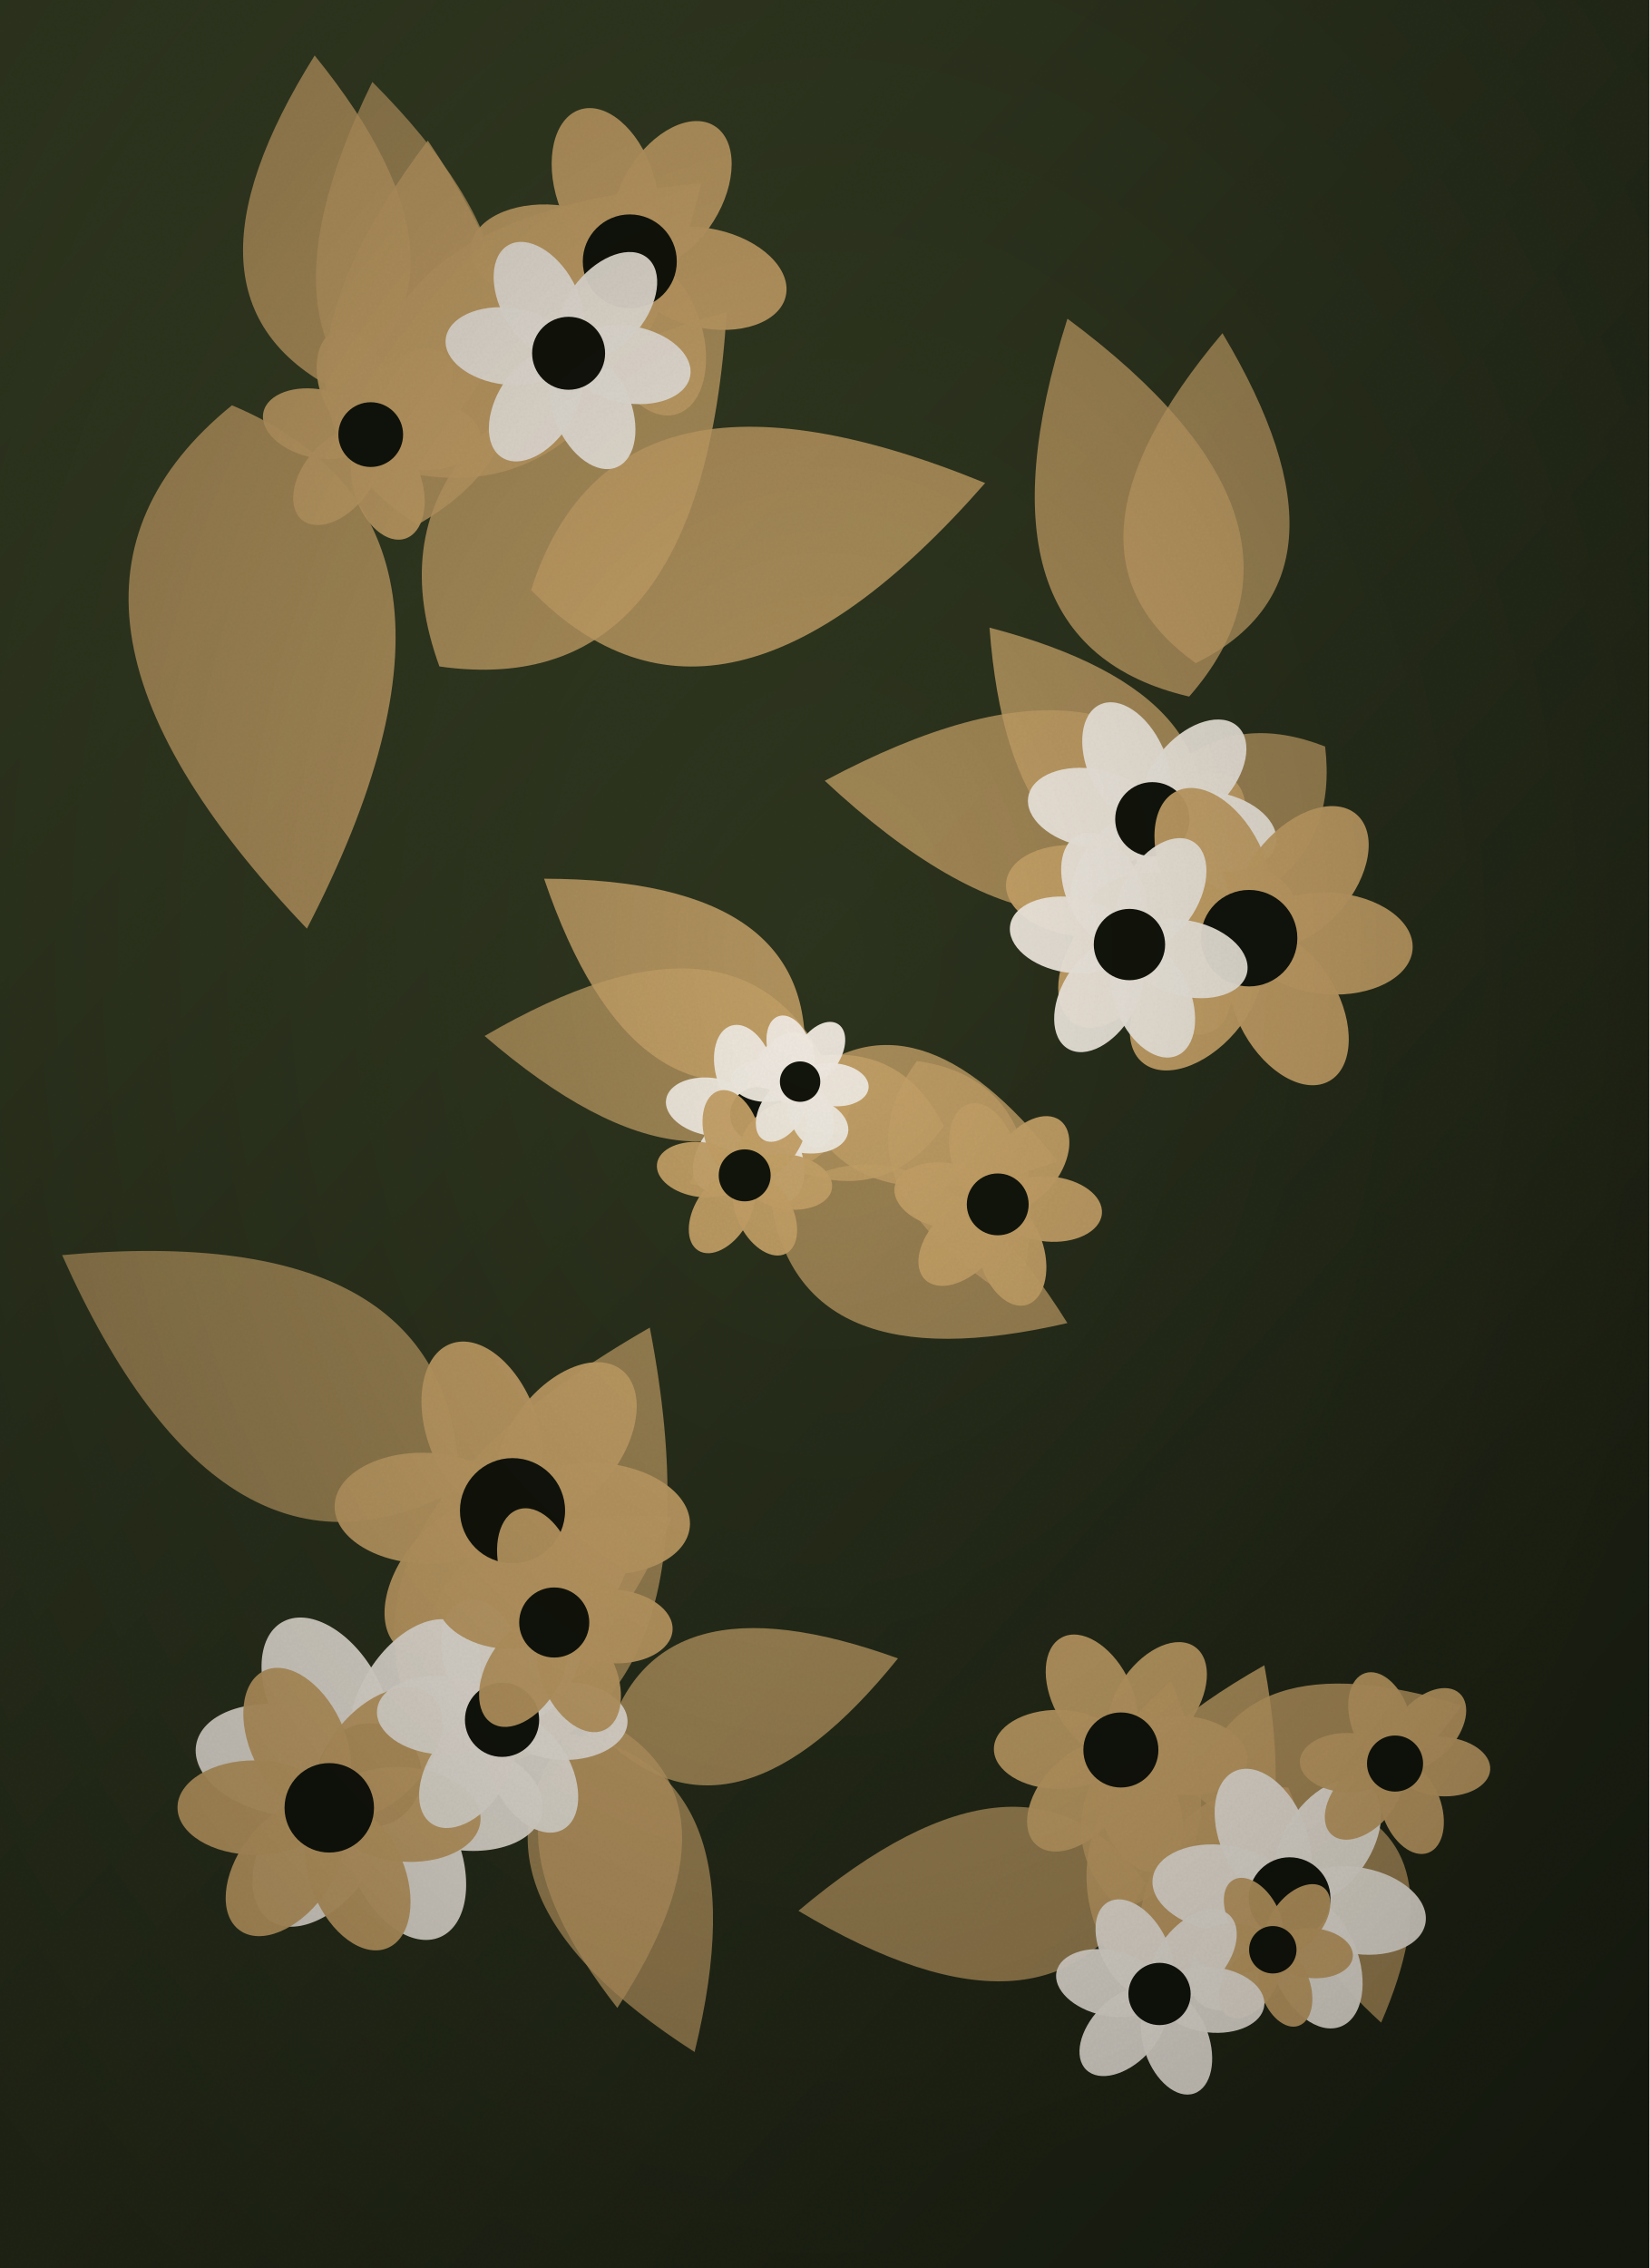
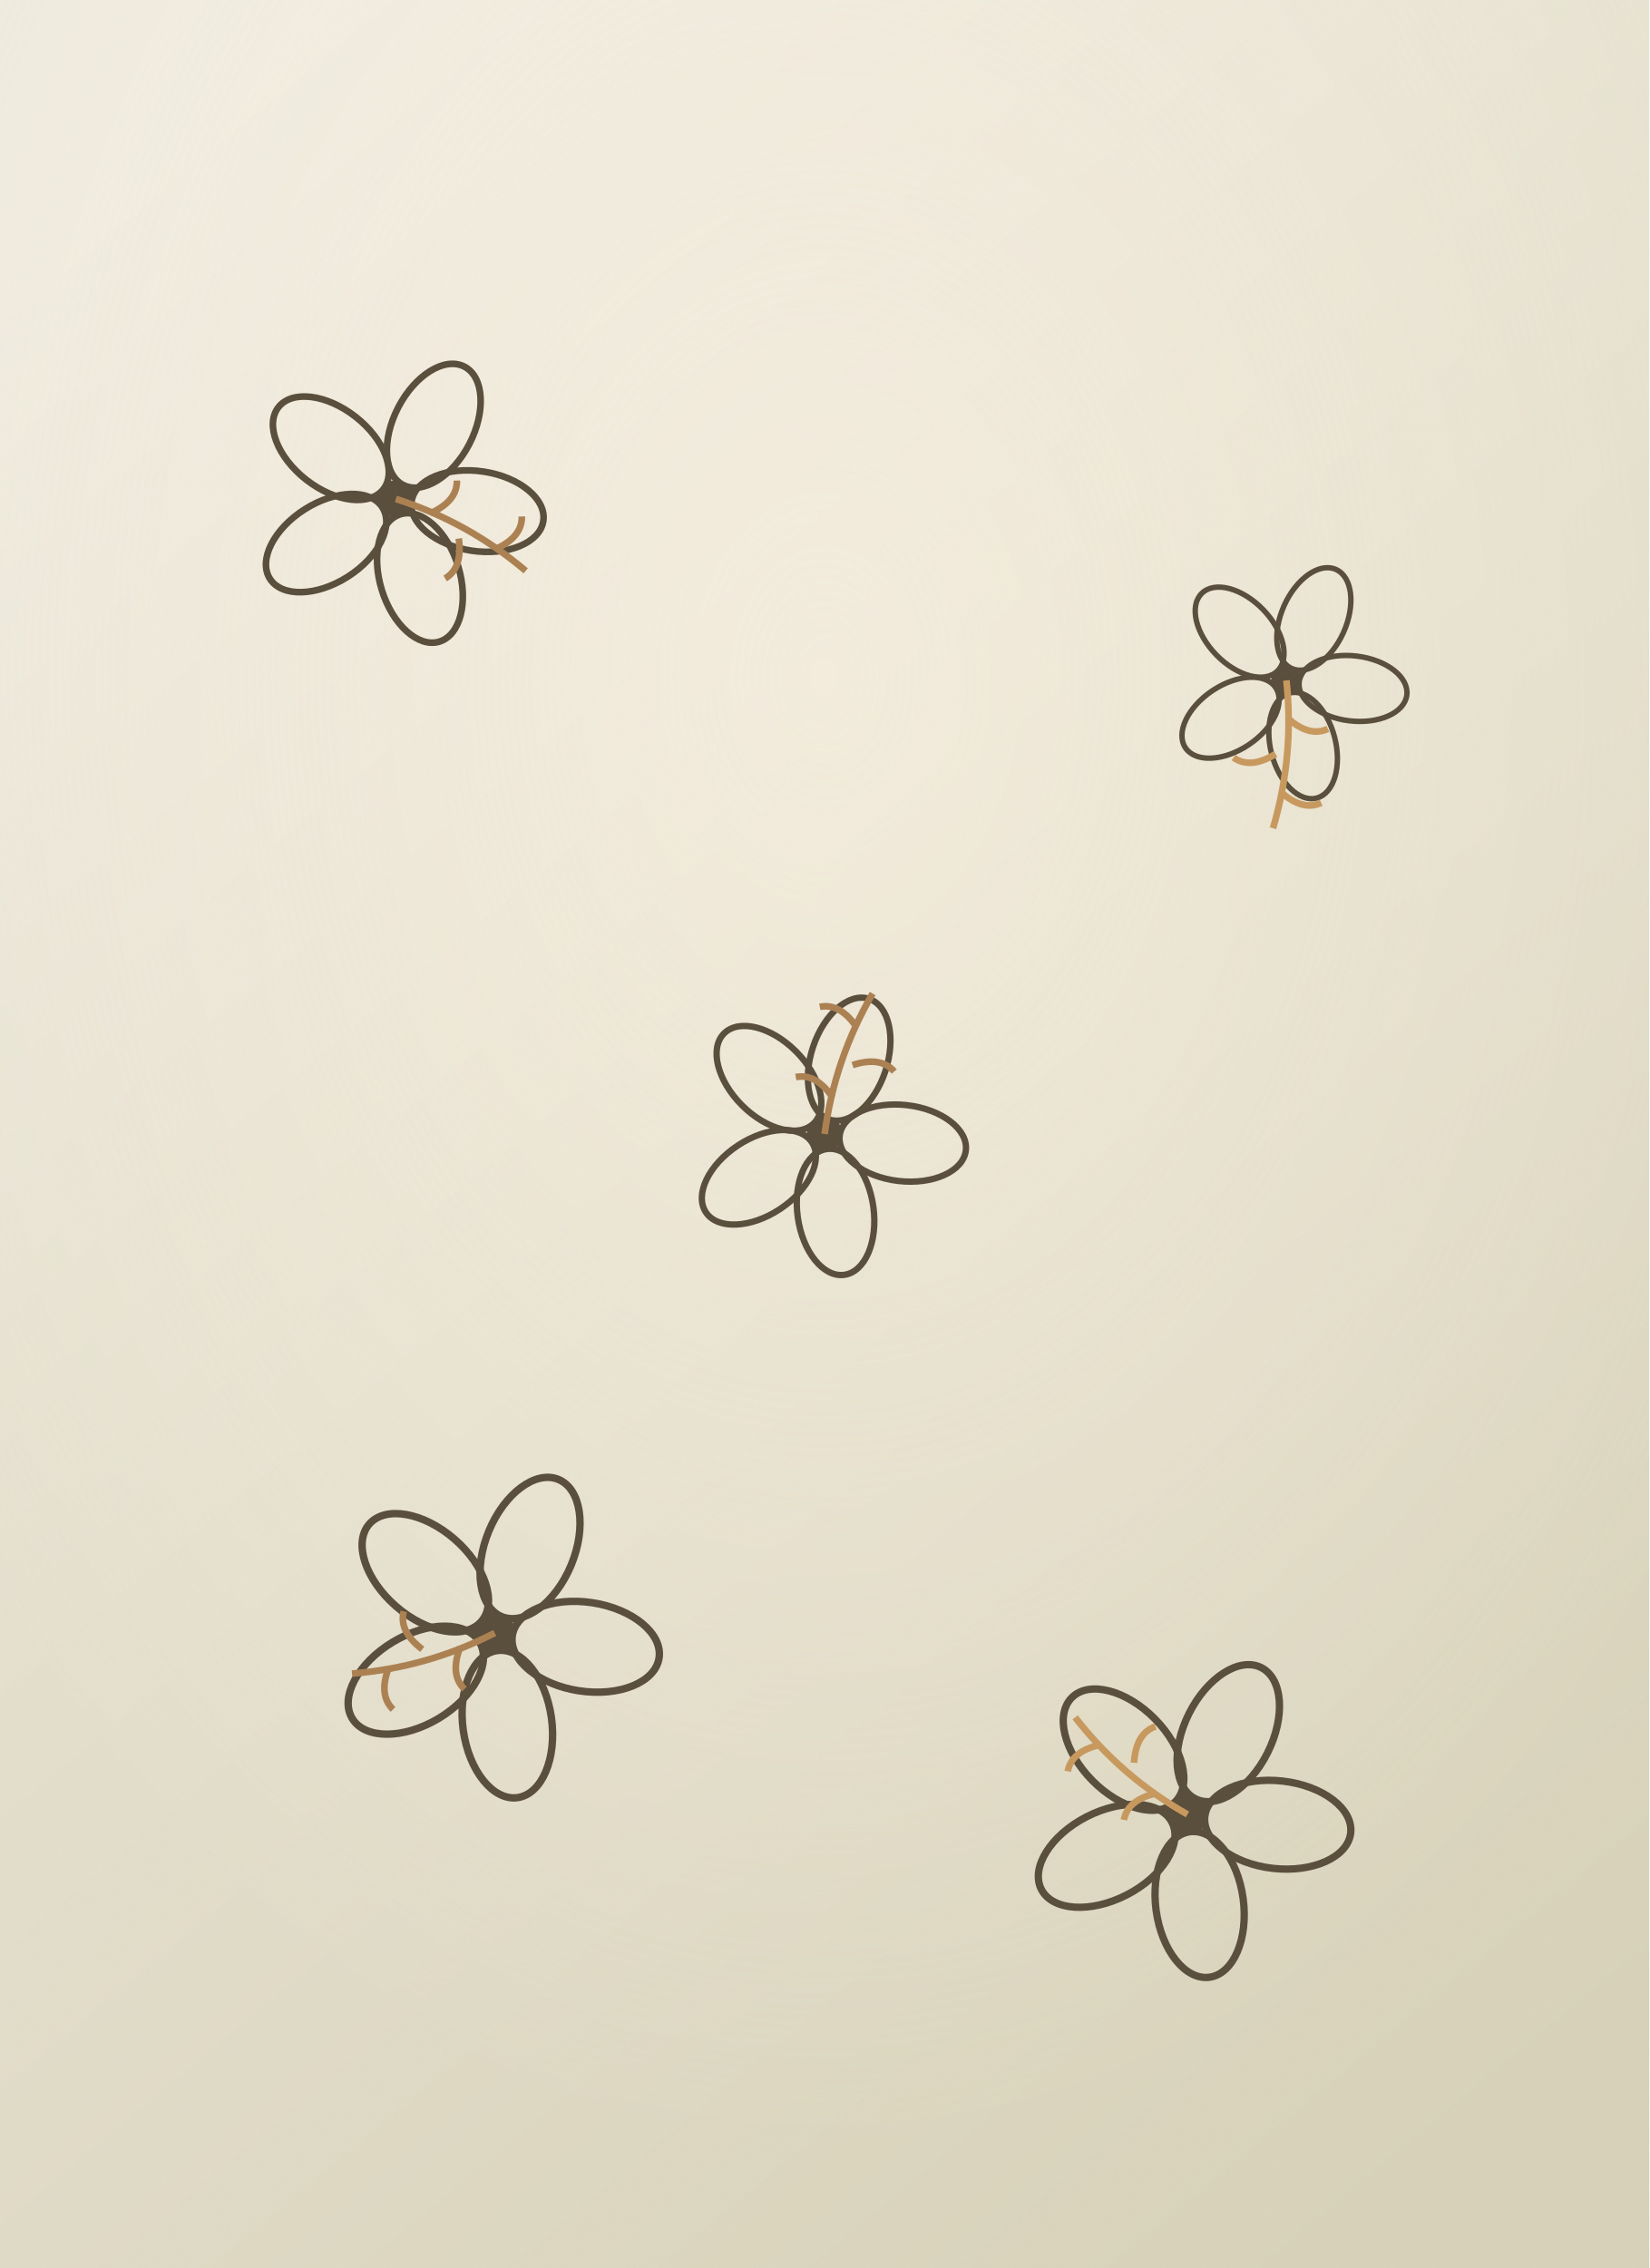
<svg xmlns="http://www.w3.org/2000/svg" width="800" height="1100" viewBox="0 0 800 1100" role="img">
  <defs>
-     <linearGradient id="g12" x1="0.1" y1="0" x2="0.9" y2="1">
-       <stop offset="0%" stop-color="#3a4326" />
-       <stop offset="100%" stop-color="#1c2113" />
+     <linearGradient id="g12" x1="0.2" y1="0" x2="0.8" y2="1">
+       <stop offset="0%" stop-color="#f0ece0" />
+       <stop offset="100%" stop-color="#d9d3ba" />
    </linearGradient>
-     <radialGradient id="v12" cx="50%" cy="42%" r="72%">
-       <stop offset="0%" stop-color="#000000" stop-opacity="0" />
-       <stop offset="100%" stop-color="#000000" stop-opacity="0.3" />
+     <radialGradient id="glow12" cx="50%" cy="30%" r="65%">
+       <stop offset="0%" stop-color="#fff6e8" stop-opacity="0.55" />
+       <stop offset="100%" stop-color="#fff6e8" stop-opacity="0" />
    </radialGradient>
    <filter id="n12">
-       <feTurbulence type="fractalNoise" baseFrequency="0.8" numOctaves="2" stitchTiles="stitch" result="noise" />
-       <feColorMatrix in="noise" type="matrix" values="0 0 0 0 0  0 0 0 0 0  0 0 0 0 0  0 0 0 0.06 0" />
+       <feTurbulence type="fractalNoise" baseFrequency="0.85" numOctaves="2" stitchTiles="stitch" result="noise" />
+       <feColorMatrix in="noise" type="matrix" values="0 0 0 0 0  0 0 0 0 0  0 0 0 0 0  0 0 0 0.035 0" />
    </filter>
  </defs>
  <rect width="800" height="1100" fill="url(#g12)" />
-   <path d="M 162.477 188.871 Q 211.157 107.739 324.742 188.871 Q 211.157 270.003 162.477 188.871 Z" fill="#c9a469" opacity="0.823" transform="rotate(266.5216 162.4774 188.8712)" />
-   <path d="M 209.241 212.759 Q 261.857 125.066 384.626 212.759 Q 261.857 300.451 209.241 212.759 Z" fill="#c9a469" opacity="0.73" transform="rotate(260.6034 209.2414 212.7586)" />
-   <path d="M 213.149 323.241 Q 279.512 212.636 434.359 323.241 Q 279.512 433.846 213.149 323.241 Z" fill="#c9a469" opacity="0.814" transform="rotate(309.037 213.1486 323.2411)" />
-   <path d="M 180.747 224.645 Q 243.596 119.897 390.242 224.645 Q 243.596 329.392 180.747 224.645 Z" fill="#c9a469" opacity="0.79" transform="rotate(319.6003 180.7471 224.6446)" />
-   <path d="M 257.607 286.184 Q 325.494 173.04 483.896 286.184 Q 325.494 399.328 257.607 286.184 Z" fill="#c9a469" opacity="0.822" transform="rotate(346.7377 257.6074 286.1839)" />
-   <path d="M 202.455 254.496 Q 258.369 161.306 388.835 254.496 Q 258.369 347.686 202.455 254.496 Z" fill="#c9a469" opacity="0.832" transform="rotate(271.5602 202.4553 254.496)" />
-   <path d="M 112.506 196.574 Q 189.429 68.368 368.917 196.574 Q 189.429 324.779 112.506 196.574 Z" fill="#c9a469" opacity="0.82" transform="rotate(81.84568 112.5058 196.5736)" />
-   <g>
-     <ellipse cx="342.7" cy="135.0" rx="39.4" ry="24.1" fill="#c9a469" opacity="0.96" transform="rotate(12.46155 342.7 135.0)" />
-     <ellipse cx="316.7" cy="163.2" rx="39.4" ry="24.1" fill="#c9a469" opacity="0.96" transform="rotate(72.86171 316.7 163.2)" />
-     <ellipse cx="280.8" cy="155.7" rx="39.4" ry="24.1" fill="#c9a469" opacity="0.96" transform="rotate(130.5172 280.8 155.7)" />
-     <ellipse cx="267.6" cy="123.4" rx="39.4" ry="24.1" fill="#c9a469" opacity="0.96" transform="rotate(185.1185 267.6 123.4)" />
-     <ellipse cx="293.6" cy="90.6" rx="39.4" ry="24.1" fill="#c9a469" opacity="0.96" transform="rotate(251.7412 293.6 90.6)" />
-     <ellipse cx="325.7" cy="94.5" rx="39.4" ry="24.1" fill="#c9a469" opacity="0.96" transform="rotate(301.9584 325.7 94.5)" />
-     <circle cx="305.499" cy="126.794" r="22.8" fill="#12150c" />
+   <rect width="800" height="1100" fill="url(#glow12)" />
+   <g fill="none" stroke="#5b4f3d" stroke-width="3.228">
+     <ellipse cx="231.6" cy="247.9" rx="32.3" ry="19.4" transform="rotate(8.483646 231.6 247.9)" />
+     <ellipse cx="203.7" cy="280.3" rx="32.3" ry="19.4" transform="rotate(73.06707 203.7 280.3)" />
+     <ellipse cx="158.2" cy="263.4" rx="32.3" ry="19.4" transform="rotate(147.6566 158.2 263.4)" />
+     <ellipse cx="160.5" cy="217.4" rx="32.3" ry="19.4" transform="rotate(217.9991 160.5 217.4)" />
+     <ellipse cx="210.4" cy="206.5" rx="32.3" ry="19.4" transform="rotate(297.4282 210.4 206.5)" />
+     <circle cx="192" cy="242" r="9.0" fill="#5b4f3d" stroke="none" />
  </g>
-   <g>
-     <ellipse cx="304.8" cy="176.8" rx="30.5" ry="18.7" fill="#f4ede3" opacity="0.96" transform="rotate(10.62519 304.8 176.8)" />
-     <ellipse cx="287.3" cy="198.5" rx="30.5" ry="18.7" fill="#f4ede3" opacity="0.96" transform="rotate(67.01332 287.3 198.5)" />
-     <ellipse cx="259.9" cy="196.2" rx="30.5" ry="18.7" fill="#f4ede3" opacity="0.96" transform="rotate(122.6462 259.9 196.2)" />
-     <ellipse cx="246.5" cy="167.9" rx="30.5" ry="18.7" fill="#f4ede3" opacity="0.96" transform="rotate(186.7637 246.5 167.9)" />
-     <ellipse cx="261.5" cy="145.5" rx="30.5" ry="18.7" fill="#f4ede3" opacity="0.96" transform="rotate(241.0187 261.5 145.5)" />
-     <ellipse cx="294.6" cy="148.6" rx="30.5" ry="18.7" fill="#f4ede3" opacity="0.96" transform="rotate(309.5055 294.6 148.6)" />
-     <circle cx="275.815" cy="171.343" r="17.7" fill="#12150c" />
+   <g stroke="#ad8253" stroke-width="3.24" fill="none" transform="rotate(28.95593 192 242)">
+     <path d="M 192 242 Q 228 234.8 264 242" />
+     <path d="M 210 240 q 8.64 -11.52 3.6 -20.16" />
+     <path d="M 228 244 q 8.64 11.52 3.6 20.16" />
+     <path d="M 246 240 q 8.64 -11.52 3.6 -20.16" />
  </g>
-   <g>
-     <ellipse cx="206.0" cy="211.4" rx="27.0" ry="16.6" fill="#c9a469" opacity="0.96" transform="rotate(1.32844 206.0 211.4)" />
-     <ellipse cx="188.1" cy="235.6" rx="27.0" ry="16.6" fill="#c9a469" opacity="0.96" transform="rotate(71.60947 188.1 235.6)" />
-     <ellipse cx="163.5" cy="231.2" rx="27.0" ry="16.6" fill="#c9a469" opacity="0.96" transform="rotate(128.8007 163.5 231.2)" />
-     <ellipse cx="154.2" cy="205.5" rx="27.0" ry="16.6" fill="#c9a469" opacity="0.96" transform="rotate(191.6914 154.2 205.5)" />
-     <ellipse cx="171.5" cy="186.0" rx="27.0" ry="16.6" fill="#c9a469" opacity="0.96" transform="rotate(251.4837 171.5 186.0)" />
-     <ellipse cx="197.7" cy="191.7" rx="27.0" ry="16.6" fill="#c9a469" opacity="0.96" transform="rotate(313.1733 197.7 191.7)" />
-     <circle cx="179.831" cy="210.792" r="15.7" fill="#12150c" />
+   <g fill="none" stroke="#5b4f3d" stroke-width="2.628">
+     <ellipse cx="656.3" cy="333.9" rx="26.3" ry="15.8" transform="rotate(6.940187 656.3 333.9)" />
+     <ellipse cx="632.1" cy="361.6" rx="26.3" ry="15.8" transform="rotate(75.67638 632.1 361.6)" />
+     <ellipse cx="596.9" cy="348.1" rx="26.3" ry="15.8" transform="rotate(146.3195 596.9 348.1)" />
+     <ellipse cx="601.3" cy="306.6" rx="26.3" ry="15.8" transform="rotate(225.837 601.3 306.6)" />
+     <ellipse cx="637.3" cy="300.2" rx="26.3" ry="15.8" transform="rotate(294.0338 637.3 300.2)" />
+     <circle cx="624" cy="330" r="7.4" fill="#5b4f3d" stroke="none" />
  </g>
-   <path d="M 580.034 321.656 Q 628.207 241.367 740.611 321.656 Q 628.207 401.944 580.034 321.656 Z" fill="#c9a469" opacity="0.741" transform="rotate(274.6204 580.0342 321.6556)" />
-   <path d="M 577.617 421.525 Q 623.363 345.283 730.102 421.525 Q 623.363 497.767 577.617 421.525 Z" fill="#c9a469" opacity="0.795" transform="rotate(230.1836 577.6174 421.5251)" />
-   <path d="M 642.781 362.071 Q 687.542 287.47 791.984 362.071 Q 687.542 436.673 642.781 362.071 Z" fill="#c9a469" opacity="0.729" transform="rotate(142.321 642.7807 362.0712)" />
-   <path d="M 576.828 337.842 Q 634.596 241.562 769.388 337.842 Q 634.596 434.122 576.828 337.842 Z" fill="#c9a469" opacity="0.765" transform="rotate(252.1435 576.8281 337.842)" />
-   <path d="M 594.219 404.008 Q 652.955 306.114 790.007 404.008 Q 652.955 501.902 594.219 404.008 Z" fill="#c9a469" opacity="0.755" transform="rotate(187.429 594.2186 404.0078)" />
-   <g>
-     <ellipse cx="592.9" cy="438.8" rx="35.9" ry="22.0" fill="#c9a469" opacity="0.96" transform="rotate(4.129125 592.9 438.8)" />
-     <ellipse cx="572.6" cy="467.9" rx="35.9" ry="22.0" fill="#c9a469" opacity="0.96" transform="rotate(65.524 572.6 467.9)" />
-     <ellipse cx="539.9" cy="465.8" rx="35.9" ry="22.0" fill="#c9a469" opacity="0.96" transform="rotate(121.7869 539.9 465.8)" />
-     <ellipse cx="523.7" cy="432.1" rx="35.9" ry="22.0" fill="#c9a469" opacity="0.96" transform="rotate(186.9322 523.7 432.1)" />
-     <ellipse cx="544.8" cy="404.1" rx="35.9" ry="22.0" fill="#c9a469" opacity="0.96" transform="rotate(247.3876 544.8 404.1)" />
-     <ellipse cx="577.3" cy="407.2" rx="35.9" ry="22.0" fill="#c9a469" opacity="0.96" transform="rotate(303.3742 577.3 407.2)" />
-     <circle cx="558.197" cy="436.251" r="20.9" fill="#12150c" />
+   <g stroke="#c99a5f" stroke-width="3.24" fill="none" transform="rotate(95.18347 624 330)">
+     <path d="M 624 330 Q 660 322.8 696 330" />
+     <path d="M 642 328 q 8.64 -11.52 3.6 -20.16" />
+     <path d="M 660 332 q 8.64 11.52 3.6 20.16" />
+     <path d="M 678 328 q 8.64 -11.52 3.6 -20.16" />
  </g>
-   <g>
-     <ellipse cx="588.4" cy="403.2" rx="31.1" ry="19.0" fill="#f4ede3" opacity="0.96" transform="rotate(11.24523 588.4 403.2)" />
-     <ellipse cx="573.3" cy="423.8" rx="31.1" ry="19.0" fill="#f4ede3" opacity="0.96" transform="rotate(61.4661 573.3 423.8)" />
-     <ellipse cx="542.6" cy="422.6" rx="31.1" ry="19.0" fill="#f4ede3" opacity="0.96" transform="rotate(122.8684 542.6 422.6)" />
-     <ellipse cx="529.4" cy="391.9" rx="31.1" ry="19.0" fill="#f4ede3" opacity="0.96" transform="rotate(190.3679 529.4 391.9)" />
-     <ellipse cx="546.5" cy="370.0" rx="31.1" ry="19.0" fill="#f4ede3" opacity="0.96" transform="rotate(245.6176 546.5 370.0)" />
-     <ellipse cx="579.3" cy="375.2" rx="31.1" ry="19.0" fill="#f4ede3" opacity="0.96" transform="rotate(312.7118 579.3 375.2)" />
-     <circle cx="558.951" cy="397.339" r="18.0" fill="#12150c" />
+   <g fill="none" stroke="#5b4f3d" stroke-width="3.597">
+     <ellipse cx="284.1" cy="798.7" rx="36.0" ry="21.6" transform="rotate(8.682983 284.1 798.7)" />
+     <ellipse cx="246.1" cy="836.2" rx="36.0" ry="21.6" transform="rotate(82.17319 246.1 836.2)" />
+     <ellipse cx="201.7" cy="814.9" rx="36.0" ry="21.6" transform="rotate(149.0467 201.7 814.9)" />
+     <ellipse cx="206.3" cy="762.8" rx="36.0" ry="21.6" transform="rotate(220.9395 206.3 762.8)" />
+     <ellipse cx="257.1" cy="750.8" rx="36.0" ry="21.6" transform="rotate(292.511 257.1 750.8)" />
+     <circle cx="240" cy="792" r="10.1" fill="#5b4f3d" stroke="none" />
  </g>
-   <g>
-     <ellipse cx="644.9" cy="457.6" rx="40.4" ry="24.7" fill="#c9a469" opacity="0.96" transform="rotate(3.738975 644.9 457.6)" />
-     <ellipse cx="625.0" cy="489.1" rx="40.4" ry="24.7" fill="#c9a469" opacity="0.96" transform="rotate(60.69078 625.0 489.1)" />
-     <ellipse cx="580.4" cy="484.6" rx="40.4" ry="24.7" fill="#c9a469" opacity="0.96" transform="rotate(130.8134 580.4 484.6)" />
-     <ellipse cx="567.4" cy="448.3" rx="40.4" ry="24.7" fill="#c9a469" opacity="0.96" transform="rotate(189.9241 567.4 448.3)" />
-     <ellipse cx="588.5" cy="420.0" rx="40.4" ry="24.7" fill="#c9a469" opacity="0.96" transform="rotate(243.5491 588.5 420.0)" />
-     <ellipse cx="631.5" cy="425.5" rx="40.4" ry="24.7" fill="#c9a469" opacity="0.96" transform="rotate(311.0081 631.5 425.5)" />
-     <circle cx="605.905" cy="455.026" r="23.4" fill="#12150c" />
+   <g stroke="#ad8253" stroke-width="3.24" fill="none" transform="rotate(164.1168 240 792)">
+     <path d="M 240 792 Q 276 784.8 312 792" />
+     <path d="M 258 790 q 8.64 -11.52 3.6 -20.16" />
+     <path d="M 276 794 q 8.64 11.52 3.6 20.16" />
+     <path d="M 294 790 q 8.64 -11.52 3.6 -20.16" />
  </g>
-   <g>
-     <ellipse cx="575.9" cy="465.0" rx="29.8" ry="18.3" fill="#f4ede3" opacity="0.96" transform="rotate(13.83923 575.9 465.0)" />
-     <ellipse cx="559.2" cy="484.6" rx="29.8" ry="18.3" fill="#f4ede3" opacity="0.96" transform="rotate(66.77901 559.2 484.6)" />
-     <ellipse cx="533.2" cy="483.0" rx="29.8" ry="18.3" fill="#f4ede3" opacity="0.96" transform="rotate(120.5551 533.2 483.0)" />
-     <ellipse cx="519.4" cy="453.5" rx="29.8" ry="18.3" fill="#f4ede3" opacity="0.96" transform="rotate(189.1819 519.4 453.5)" />
-     <ellipse cx="535.6" cy="432.0" rx="29.8" ry="18.3" fill="#f4ede3" opacity="0.96" transform="rotate(244.7632 535.6 432.0)" />
-     <ellipse cx="563.1" cy="433.6" rx="29.8" ry="18.3" fill="#f4ede3" opacity="0.96" transform="rotate(301.844 563.1 433.6)" />
-     <circle cx="547.86" cy="458.114" r="17.3" fill="#12150c" />
+   <g fill="none" stroke="#5b4f3d" stroke-width="3.556">
+     <ellipse cx="619.8" cy="885.0" rx="35.6" ry="21.3" transform="rotate(6.461642 619.8 885.0)" />
+     <ellipse cx="581.9" cy="923.7" rx="35.6" ry="21.3" transform="rotate(82.33623 581.9 923.7)" />
+     <ellipse cx="536.8" cy="900.1" rx="35.6" ry="21.3" transform="rotate(152.832 536.8 900.1)" />
+     <ellipse cx="545.0" cy="848.6" rx="35.6" ry="21.3" transform="rotate(225.3407 545.0 848.6)" />
+     <ellipse cx="595.8" cy="840.6" rx="35.6" ry="21.3" transform="rotate(296.644 595.8 840.6)" />
+     <circle cx="576" cy="880" r="10.0" fill="#5b4f3d" stroke="none" />
  </g>
-   <path d="M 205.666 810.356 Q 248.056 739.705 346.967 810.356 Q 248.056 881.006 205.666 810.356 Z" fill="#c9a469" opacity="0.745" transform="rotate(328.2176 205.666 810.3556)" />
-   <path d="M 215.41 861.692 Q 287.283 741.904 454.985 861.692 Q 287.283 981.48 215.41 861.692 Z" fill="#c9a469" opacity="0.72" transform="rotate(294.6142 215.4099 861.692)" />
-   <path d="M 293.561 834.325 Q 335.462 764.489 433.232 834.325 Q 335.462 904.16 293.561 834.325 Z" fill="#c9a469" opacity="0.771" transform="rotate(87.58488 293.5611 834.3247)" />
-   <path d="M 275.231 840.698 Q 325.151 757.497 441.633 840.698 Q 325.151 923.899 275.231 840.698 Z" fill="#c9a469" opacity="0.721" transform="rotate(68.24074 275.2309 840.6981)" />
-   <path d="M 294.197 843.923 Q 338.239 770.521 441.002 843.923 Q 338.239 917.326 294.197 843.923 Z" fill="#c9a469" opacity="0.769" transform="rotate(344.3596 294.1969 843.9235)" />
-   <path d="M 222.904 721.778 Q 289.946 610.041 446.378 721.778 Q 289.946 833.516 222.904 721.778 Z" fill="#c9a469" opacity="0.712" transform="rotate(210.3858 222.9037 721.7784)" />
-   <g>
-     <ellipse cx="290.9" cy="736.5" rx="43.9" ry="26.9" fill="#c9a469" opacity="0.96" transform="rotate(5.175176 290.9 736.5)" />
-     <ellipse cx="263.9" cy="772.3" rx="43.9" ry="26.9" fill="#c9a469" opacity="0.96" transform="rotate(68.88369 263.9 772.3)" />
-     <ellipse cx="221.4" cy="765.3" rx="43.9" ry="26.9" fill="#c9a469" opacity="0.96" transform="rotate(129.7591 221.4 765.3)" />
-     <ellipse cx="206.2" cy="731.5" rx="43.9" ry="26.9" fill="#c9a469" opacity="0.96" transform="rotate(181.6563 206.2 731.5)" />
-     <ellipse cx="233.9" cy="692.9" rx="43.9" ry="26.9" fill="#c9a469" opacity="0.96" transform="rotate(249.7305 233.9 692.9)" />
-     <ellipse cx="274.6" cy="699.1" rx="43.9" ry="26.9" fill="#c9a469" opacity="0.96" transform="rotate(307.677 274.6 699.1)" />
-     <circle cx="248.604" cy="732.694" r="25.5" fill="#12150c" />
+   <g stroke="#c99a5f" stroke-width="3.24" fill="none" transform="rotate(220.8176 576 880)">
+     <path d="M 576 880 Q 612 872.8 648 880" />
+     <path d="M 594 878 q 8.64 -11.52 3.6 -20.16" />
+     <path d="M 612 882 q 8.64 11.52 3.6 20.16" />
+     <path d="M 630 878 q 8.64 -11.52 3.6 -20.16" />
  </g>
-   <g>
-     <ellipse cx="220.5" cy="870.1" rx="43.5" ry="26.6" fill="#f4ede3" opacity="0.96" transform="rotate(12.42391 220.5 870.1)" />
-     <ellipse cx="196.2" cy="899.6" rx="43.5" ry="26.6" fill="#f4ede3" opacity="0.96" transform="rotate(66.54998 196.2 899.6)" />
-     <ellipse cx="155.5" cy="895.6" rx="43.5" ry="26.6" fill="#f4ede3" opacity="0.96" transform="rotate(124.607 155.5 895.6)" />
-     <ellipse cx="138.0" cy="853.7" rx="43.5" ry="26.6" fill="#f4ede3" opacity="0.96" transform="rotate(189.9992 138.0 853.7)" />
-     <ellipse cx="158.5" cy="824.5" rx="43.5" ry="26.6" fill="#f4ede3" opacity="0.96" transform="rotate(240.1353 158.5 824.5)" />
-     <ellipse cx="201.2" cy="825.0" rx="43.5" ry="26.6" fill="#f4ede3" opacity="0.96" transform="rotate(301.2318 201.2 825.0)" />
-     <circle cx="179.412" cy="861.002" r="25.2" fill="#12150c" />
+   <g fill="none" stroke="#5b4f3d" stroke-width="3.077">
+     <ellipse cx="437.9" cy="554.4" rx="30.8" ry="18.5" transform="rotate(6.606993 437.9 554.4)" />
+     <ellipse cx="405.3" cy="587.8" rx="30.8" ry="18.5" transform="rotate(82.0719 405.3 587.8)" />
+     <ellipse cx="368.1" cy="571.0" rx="30.8" ry="18.5" transform="rotate(146.6052 368.1 571.0)" />
+     <ellipse cx="373.0" cy="523.0" rx="30.8" ry="18.5" transform="rotate(224.9998 373.0 523.0)" />
+     <ellipse cx="411.9" cy="513.7" rx="30.8" ry="18.5" transform="rotate(288.1479 411.9 513.7)" />
+     <circle cx="400" cy="550" r="8.6" fill="#5b4f3d" stroke="none" />
  </g>
-   <g>
-     <ellipse cx="195.8" cy="880.0" rx="37.4" ry="22.9" fill="#c9a469" opacity="0.96" transform="rotate(5.050284 195.8 880.0)" />
-     <ellipse cx="173.6" cy="910.3" rx="37.4" ry="22.9" fill="#c9a469" opacity="0.96" transform="rotate(67.49883 173.6 910.3)" />
-     <ellipse cx="138.3" cy="906.0" rx="37.4" ry="22.9" fill="#c9a469" opacity="0.96" transform="rotate(126.3185 138.3 906.0)" />
-     <ellipse cx="123.5" cy="876.7" rx="37.4" ry="22.9" fill="#c9a469" opacity="0.96" transform="rotate(180.1388 123.5 876.7)" />
-     <ellipse cx="144.2" cy="844.1" rx="37.4" ry="22.9" fill="#c9a469" opacity="0.96" transform="rotate(244.5657 144.2 844.1)" />
-     <ellipse cx="184.1" cy="850.1" rx="37.4" ry="22.9" fill="#c9a469" opacity="0.96" transform="rotate(312.3931 184.1 850.1)" />
-     <circle cx="159.72" cy="876.81" r="21.7" fill="#12150c" />
+   <g stroke="#ad8253" stroke-width="3.24" fill="none" transform="rotate(288.8661 400 550)">
+     <path d="M 400 550 Q 436 542.8 472 550" />
+     <path d="M 418 548 q 8.64 -11.52 3.6 -20.16" />
+     <path d="M 436 552 q 8.64 11.52 3.6 20.16" />
+     <path d="M 454 548 q 8.64 -11.52 3.6 -20.16" />
  </g>
-   <g>
-     <ellipse cx="273.5" cy="834.6" rx="30.9" ry="19.0" fill="#f4ede3" opacity="0.96" transform="rotate(0.9592278 273.5 834.6)" />
-     <ellipse cx="258.1" cy="860.3" rx="30.9" ry="19.0" fill="#f4ede3" opacity="0.96" transform="rotate(60.98729 258.1 860.3)" />
-     <ellipse cx="226.7" cy="858.9" rx="30.9" ry="19.0" fill="#f4ede3" opacity="0.96" transform="rotate(124.1506 226.7 858.9)" />
-     <ellipse cx="213.7" cy="831.9" rx="30.9" ry="19.0" fill="#f4ede3" opacity="0.96" transform="rotate(184.3039 213.7 831.9)" />
-     <ellipse cx="234.4" cy="805.6" rx="30.9" ry="19.0" fill="#f4ede3" opacity="0.96" transform="rotate(252.2786 234.4 805.6)" />
-     <ellipse cx="259.3" cy="808.7" rx="30.9" ry="19.0" fill="#f4ede3" opacity="0.96" transform="rotate(301.77 259.3 808.7)" />
-     <circle cx="243.529" cy="834.119" r="18.0" fill="#12150c" />
-   </g>
-   <g>
-     <ellipse cx="297.1" cy="788.8" rx="29.2" ry="17.9" fill="#c9a469" opacity="0.96" transform="rotate(3.731729 297.1 788.8)" />
-     <ellipse cx="280.8" cy="812.6" rx="29.2" ry="17.9" fill="#c9a469" opacity="0.96" transform="rotate(64.92029 280.8 812.6)" />
-     <ellipse cx="254.0" cy="811.0" rx="29.2" ry="17.9" fill="#c9a469" opacity="0.96" transform="rotate(121.6842 254.0 811.0)" />
-     <ellipse cx="241.1" cy="781.2" rx="29.2" ry="17.9" fill="#c9a469" opacity="0.96" transform="rotate(191.7516 241.1 781.2)" />
-     <ellipse cx="260.3" cy="759.9" rx="29.2" ry="17.9" fill="#c9a469" opacity="0.96" transform="rotate(252.5312 260.3 759.9)" />
-     <ellipse cx="283.7" cy="762.8" rx="29.2" ry="17.9" fill="#c9a469" opacity="0.96" transform="rotate(301.5915 283.7 762.8)" />
-     <circle cx="268.837" cy="786.927" r="17.0" fill="#12150c" />
-   </g>
-   <path d="M 555.51 913.202 Q 606.137 828.824 724.267 913.202 Q 606.137 997.581 555.51 913.202 Z" fill="#c9a469" opacity="0.726" transform="rotate(175.392 555.5101 913.2025)" />
-   <path d="M 543.364 957.442 Q 592.948 874.803 708.642 957.442 Q 592.948 1040.081 543.364 957.442 Z" fill="#c9a469" opacity="0.847" transform="rotate(295.0293 543.3644 957.442)" />
-   <path d="M 543.634 926.274 Q 577.766 869.387 657.407 926.274 Q 577.766 983.161 543.634 926.274 Z" fill="#c9a469" opacity="0.782" transform="rotate(282.3519 543.6336 926.2741)" />
-   <path d="M 624.94 866.988 Q 664.502 801.051 756.814 866.988 Q 664.502 932.925 624.94 866.988 Z" fill="#c9a469" opacity="0.833" transform="rotate(125.1373 624.9398 866.9877)" />
-   <path d="M 646.839 873.805 Q 679.735 818.978 756.492 873.805 Q 679.735 928.632 646.839 873.805 Z" fill="#c9a469" opacity="0.745" transform="rotate(77.83025 646.8385 873.8049)" />
-   <path d="M 579.819 870.281 Q 620.708 802.133 716.117 870.281 Q 620.708 938.43 579.819 870.281 Z" fill="#c9a469" opacity="0.824" transform="rotate(341.5417 579.8188 870.2815)" />
-   <g>
-     <ellipse cx="573.9" cy="851.4" rx="31.3" ry="19.2" fill="#c9a469" opacity="0.96" transform="rotate(5.05538 573.9 851.4)" />
-     <ellipse cx="553.1" cy="877.6" rx="31.3" ry="19.2" fill="#c9a469" opacity="0.96" transform="rotate(71.92858 553.1 877.6)" />
-     <ellipse cx="523.5" cy="871.4" rx="31.3" ry="19.2" fill="#c9a469" opacity="0.96" transform="rotate(131.7687 523.5 871.4)" />
-     <ellipse cx="513.4" cy="848.5" rx="31.3" ry="19.2" fill="#c9a469" opacity="0.96" transform="rotate(180.5528 513.4 848.5)" />
-     <ellipse cx="529.6" cy="821.9" rx="31.3" ry="19.2" fill="#c9a469" opacity="0.96" transform="rotate(242.375 529.6 821.9)" />
-     <ellipse cx="561.4" cy="824.2" rx="31.3" ry="19.2" fill="#c9a469" opacity="0.96" transform="rotate(305.7851 561.4 824.2)" />
-     <circle cx="543.704" cy="848.754" r="18.2" fill="#12150c" />
-   </g>
-   <g>
-     <ellipse cx="657.9" cy="926.6" rx="34.1" ry="20.9" fill="#f4ede3" opacity="0.96" transform="rotate(10.54678 657.9 926.6)" />
-     <ellipse cx="637.8" cy="951.2" rx="34.1" ry="20.9" fill="#f4ede3" opacity="0.96" transform="rotate(68.23541 637.8 951.2)" />
-     <ellipse cx="604.2" cy="945.7" rx="34.1" ry="20.9" fill="#f4ede3" opacity="0.96" transform="rotate(130.4297 604.2 945.7)" />
-     <ellipse cx="592.9" cy="915.8" rx="34.1" ry="20.9" fill="#f4ede3" opacity="0.96" transform="rotate(188.3321 592.9 915.8)" />
-     <ellipse cx="612.6" cy="890.3" rx="34.1" ry="20.9" fill="#f4ede3" opacity="0.96" transform="rotate(246.938 612.6 890.3)" />
-     <ellipse cx="644.1" cy="893.4" rx="34.1" ry="20.9" fill="#f4ede3" opacity="0.96" transform="rotate(304.3467 644.1 893.4)" />
-     <circle cx="625.551" cy="920.601" r="19.8" fill="#12150c" />
-   </g>
-   <g>
-     <ellipse cx="636.5" cy="947.3" rx="19.8" ry="12.1" fill="#c9a469" opacity="0.96" transform="rotate(4.996802 636.5 947.3)" />
-     <ellipse cx="623.5" cy="963.8" rx="19.8" ry="12.1" fill="#c9a469" opacity="0.96" transform="rotate(71.4058 623.5 963.8)" />
-     <ellipse cx="606.4" cy="961.3" rx="19.8" ry="12.1" fill="#c9a469" opacity="0.96" transform="rotate(125.2113 606.4 961.3)" />
-     <ellipse cx="598.3" cy="945.2" rx="19.8" ry="12.1" fill="#c9a469" opacity="0.96" transform="rotate(181.4889 598.3 945.2)" />
-     <ellipse cx="608.0" cy="929.0" rx="19.8" ry="12.1" fill="#c9a469" opacity="0.96" transform="rotate(240.4597 608.0 929.0)" />
-     <ellipse cx="629.6" cy="930.9" rx="19.8" ry="12.1" fill="#c9a469" opacity="0.96" transform="rotate(309.7718 629.6 930.9)" />
-     <circle cx="617.398" cy="945.647" r="11.5" fill="#12150c" />
-   </g>
-   <g>
-     <ellipse cx="587.4" cy="969.9" rx="26.0" ry="15.9" fill="#f4ede3" opacity="0.96" transform="rotate(6.310383 587.4 969.9)" />
-     <ellipse cx="570.7" cy="990.8" rx="26.0" ry="15.9" fill="#f4ede3" opacity="0.96" transform="rotate(70.69678 570.7 990.8)" />
-     <ellipse cx="545.0" cy="985.2" rx="26.0" ry="15.9" fill="#f4ede3" opacity="0.96" transform="rotate(134.0185 545.0 985.2)" />
-     <ellipse cx="537.9" cy="961.8" rx="26.0" ry="15.9" fill="#f4ede3" opacity="0.96" transform="rotate(192.2524 537.9 961.8)" />
-     <ellipse cx="550.2" cy="945.2" rx="26.0" ry="15.9" fill="#f4ede3" opacity="0.96" transform="rotate(240.8448 550.2 945.2)" />
-     <ellipse cx="579.0" cy="948.2" rx="26.0" ry="15.9" fill="#f4ede3" opacity="0.96" transform="rotate(311.3174 579.0 948.2)" />
-     <circle cx="562.444" cy="967.094" r="15.1" fill="#12150c" />
-   </g>
-   <g>
-     <ellipse cx="699.4" cy="856.8" rx="23.5" ry="14.4" fill="#c9a469" opacity="0.96" transform="rotate(3.744562 699.4 856.8)" />
-     <ellipse cx="684.6" cy="876.6" rx="23.5" ry="14.4" fill="#c9a469" opacity="0.96" transform="rotate(69.68936 684.6 876.6)" />
-     <ellipse cx="661.6" cy="872.3" rx="23.5" ry="14.4" fill="#c9a469" opacity="0.96" transform="rotate(131.7842 661.6 872.3)" />
-     <ellipse cx="654.0" cy="854.9" rx="23.5" ry="14.4" fill="#c9a469" opacity="0.96" transform="rotate(181.2314 654.0 854.9)" />
-     <ellipse cx="669.5" cy="833.8" rx="23.5" ry="14.4" fill="#c9a469" opacity="0.96" transform="rotate(251.6746 669.5 833.8)" />
-     <ellipse cx="692.1" cy="838.6" rx="23.5" ry="14.4" fill="#c9a469" opacity="0.96" transform="rotate(312.5647 692.1 838.6)" />
-     <circle cx="676.691" cy="855.341" r="13.6" fill="#12150c" />
-   </g>
-   <path d="M 373.9 582.187 Q 420.605 504.346 529.582 582.187 Q 420.605 660.028 373.9 582.187 Z" fill="#c9a469" opacity="0.722" transform="rotate(22.47377 373.9 582.1868)" />
-   <path d="M 386.569 525.991 Q 426.175 459.981 518.59 525.991 Q 426.175 592.002 386.569 525.991 Z" fill="#c9a469" opacity="0.794" transform="rotate(16.46296 386.5687 525.9914)" />
-   <path d="M 413.435 521.03 Q 442.011 473.404 508.688 521.03 Q 442.011 568.657 413.435 521.03 Z" fill="#c9a469" opacity="0.848" transform="rotate(145.9151 413.435 521.0305)" />
-   <path d="M 401.462 517.823 Q 451.594 434.269 568.568 517.823 Q 451.594 601.376 401.462 517.823 Z" fill="#c9a469" opacity="0.729" transform="rotate(185.2747 401.4617 517.8226)" />
-   <path d="M 390.056 516.664 Q 436.627 439.046 545.292 516.664 Q 436.627 594.282 390.056 516.664 Z" fill="#c9a469" opacity="0.844" transform="rotate(215.6528 390.0564 516.6642)" />
-   <path d="M 457.737 546.296 Q 494.37 485.241 579.848 546.296 Q 494.37 607.351 457.737 546.296 Z" fill="#c9a469" opacity="0.825" transform="rotate(184.8272 457.7374 546.2959)" />
-   <path d="M 444.801 514.57 Q 482.972 450.952 572.036 514.57 Q 482.972 578.187 444.801 514.57 Z" fill="#c9a469" opacity="0.703" transform="rotate(67.24228 444.8012 514.5695)" />
-   <g>
-     <ellipse cx="386.3" cy="547.0" rx="16.6" ry="10.2" fill="#c9a469" opacity="0.96" transform="rotate(10.91894 386.3 547.0)" />
-     <ellipse cx="377.7" cy="558.3" rx="16.6" ry="10.2" fill="#c9a469" opacity="0.96" transform="rotate(63.29872 377.7 558.3)" />
-     <ellipse cx="361.8" cy="557.5" rx="16.6" ry="10.2" fill="#c9a469" opacity="0.96" transform="rotate(122.5273 361.8 557.5)" />
-     <ellipse cx="354.4" cy="542.8" rx="16.6" ry="10.2" fill="#c9a469" opacity="0.96" transform="rotate(184.0511 354.4 542.8)" />
-     <ellipse cx="365.2" cy="528.8" rx="16.6" ry="10.2" fill="#c9a469" opacity="0.96" transform="rotate(250.7438 365.2 528.8)" />
-     <ellipse cx="380.3" cy="531.2" rx="16.6" ry="10.2" fill="#c9a469" opacity="0.96" transform="rotate(307.4414 380.3 531.2)" />
-     <circle cx="370.478" cy="543.983" r="9.6" fill="#12150c" />
-   </g>
-   <g>
-     <ellipse cx="389.0" cy="545.0" rx="22.8" ry="14.0" fill="#f4ede3" opacity="0.96" transform="rotate(11.702 389.0 545.0)" />
-     <ellipse cx="374.9" cy="561.3" rx="22.8" ry="14.0" fill="#f4ede3" opacity="0.96" transform="rotate(70.01694 374.9 561.3)" />
-     <ellipse cx="353.9" cy="558.0" rx="22.8" ry="14.0" fill="#f4ede3" opacity="0.96" transform="rotate(127.6208 353.9 558.0)" />
-     <ellipse cx="345.6" cy="536.9" rx="22.8" ry="14.0" fill="#f4ede3" opacity="0.96" transform="rotate(189.5094 345.6 536.9)" />
-     <ellipse cx="361.2" cy="519.3" rx="22.8" ry="14.0" fill="#f4ede3" opacity="0.96" transform="rotate(253.7816 361.2 519.3)" />
-     <ellipse cx="378.6" cy="521.5" rx="22.8" ry="14.0" fill="#f4ede3" opacity="0.96" transform="rotate(300.4988 378.6 521.5)" />
-     <circle cx="367.351" cy="540.522" r="13.2" fill="#12150c" />
-   </g>
-   <g>
-     <ellipse cx="382.0" cy="573.2" rx="21.8" ry="13.3" fill="#c9a469" opacity="0.96" transform="rotate(8.605665 382.0 573.2)" />
-     <ellipse cx="371.1" cy="588.7" rx="21.8" ry="13.3" fill="#c9a469" opacity="0.96" transform="rotate(62.11279 371.1 588.7)" />
-     <ellipse cx="350.2" cy="588.0" rx="21.8" ry="13.3" fill="#c9a469" opacity="0.96" transform="rotate(121.673 350.2 588.0)" />
-     <ellipse cx="340.3" cy="567.3" rx="21.8" ry="13.3" fill="#c9a469" opacity="0.96" transform="rotate(187.5072 340.3 567.3)" />
-     <ellipse cx="355.0" cy="549.9" rx="21.8" ry="13.3" fill="#c9a469" opacity="0.96" transform="rotate(252.9399 355.0 549.9)" />
-     <ellipse cx="374.1" cy="553.4" rx="21.8" ry="13.3" fill="#c9a469" opacity="0.96" transform="rotate(307.5818 374.1 553.4)" />
-     <circle cx="361.223" cy="570.06" r="12.6" fill="#12150c" />
-   </g>
-   <g>
-     <ellipse cx="404.4" cy="526.1" rx="17.0" ry="10.4" fill="#f4ede3" opacity="0.96" transform="rotate(5.210912 404.4 526.1)" />
-     <ellipse cx="393.2" cy="540.2" rx="17.0" ry="10.4" fill="#f4ede3" opacity="0.96" transform="rotate(71.81517 393.2 540.2)" />
-     <ellipse cx="379.3" cy="538.4" rx="17.0" ry="10.4" fill="#f4ede3" opacity="0.96" transform="rotate(122.5887 379.3 538.4)" />
-     <ellipse cx="371.7" cy="524.1" rx="17.0" ry="10.4" fill="#f4ede3" opacity="0.96" transform="rotate(181.6257 371.7 524.1)" />
-     <ellipse cx="383.0" cy="509.0" rx="17.0" ry="10.4" fill="#f4ede3" opacity="0.96" transform="rotate(251.7999 383.0 509.0)" />
-     <ellipse cx="397.2" cy="510.9" rx="17.0" ry="10.4" fill="#f4ede3" opacity="0.96" transform="rotate(303.6234 397.2 510.9)" />
-     <circle cx="388.095" cy="524.599" r="9.8" fill="#12150c" />
-   </g>
-   <g>
-     <ellipse cx="508.8" cy="586.4" rx="25.8" ry="15.8" fill="#c9a469" opacity="0.96" transform="rotate(5.09873 508.8 586.4)" />
-     <ellipse cx="490.8" cy="608.1" rx="25.8" ry="15.8" fill="#c9a469" opacity="0.96" transform="rotate(74.05715 490.8 608.1)" />
-     <ellipse cx="466.7" cy="602.1" rx="25.8" ry="15.8" fill="#c9a469" opacity="0.96" transform="rotate(133.9489 466.7 602.1)" />
-     <ellipse cx="459.4" cy="579.9" rx="25.8" ry="15.8" fill="#c9a469" opacity="0.96" transform="rotate(189.7697 459.4 579.9)" />
-     <ellipse cx="477.1" cy="560.2" rx="25.8" ry="15.8" fill="#c9a469" opacity="0.96" transform="rotate(253.9424 477.1 560.2)" />
-     <ellipse cx="498.8" cy="564.1" rx="25.8" ry="15.8" fill="#c9a469" opacity="0.96" transform="rotate(306.5285 498.8 564.1)" />
-     <circle cx="483.967" cy="584.138" r="15.0" fill="#12150c" />
-   </g>
-   <rect width="800" height="1100" fill="url(#v12)" />
-   <rect width="800" height="1100" filter="url(#n12)" opacity="0.5" />
+   <rect width="800" height="1100" filter="url(#n12)" opacity="0.4" />
</svg>
